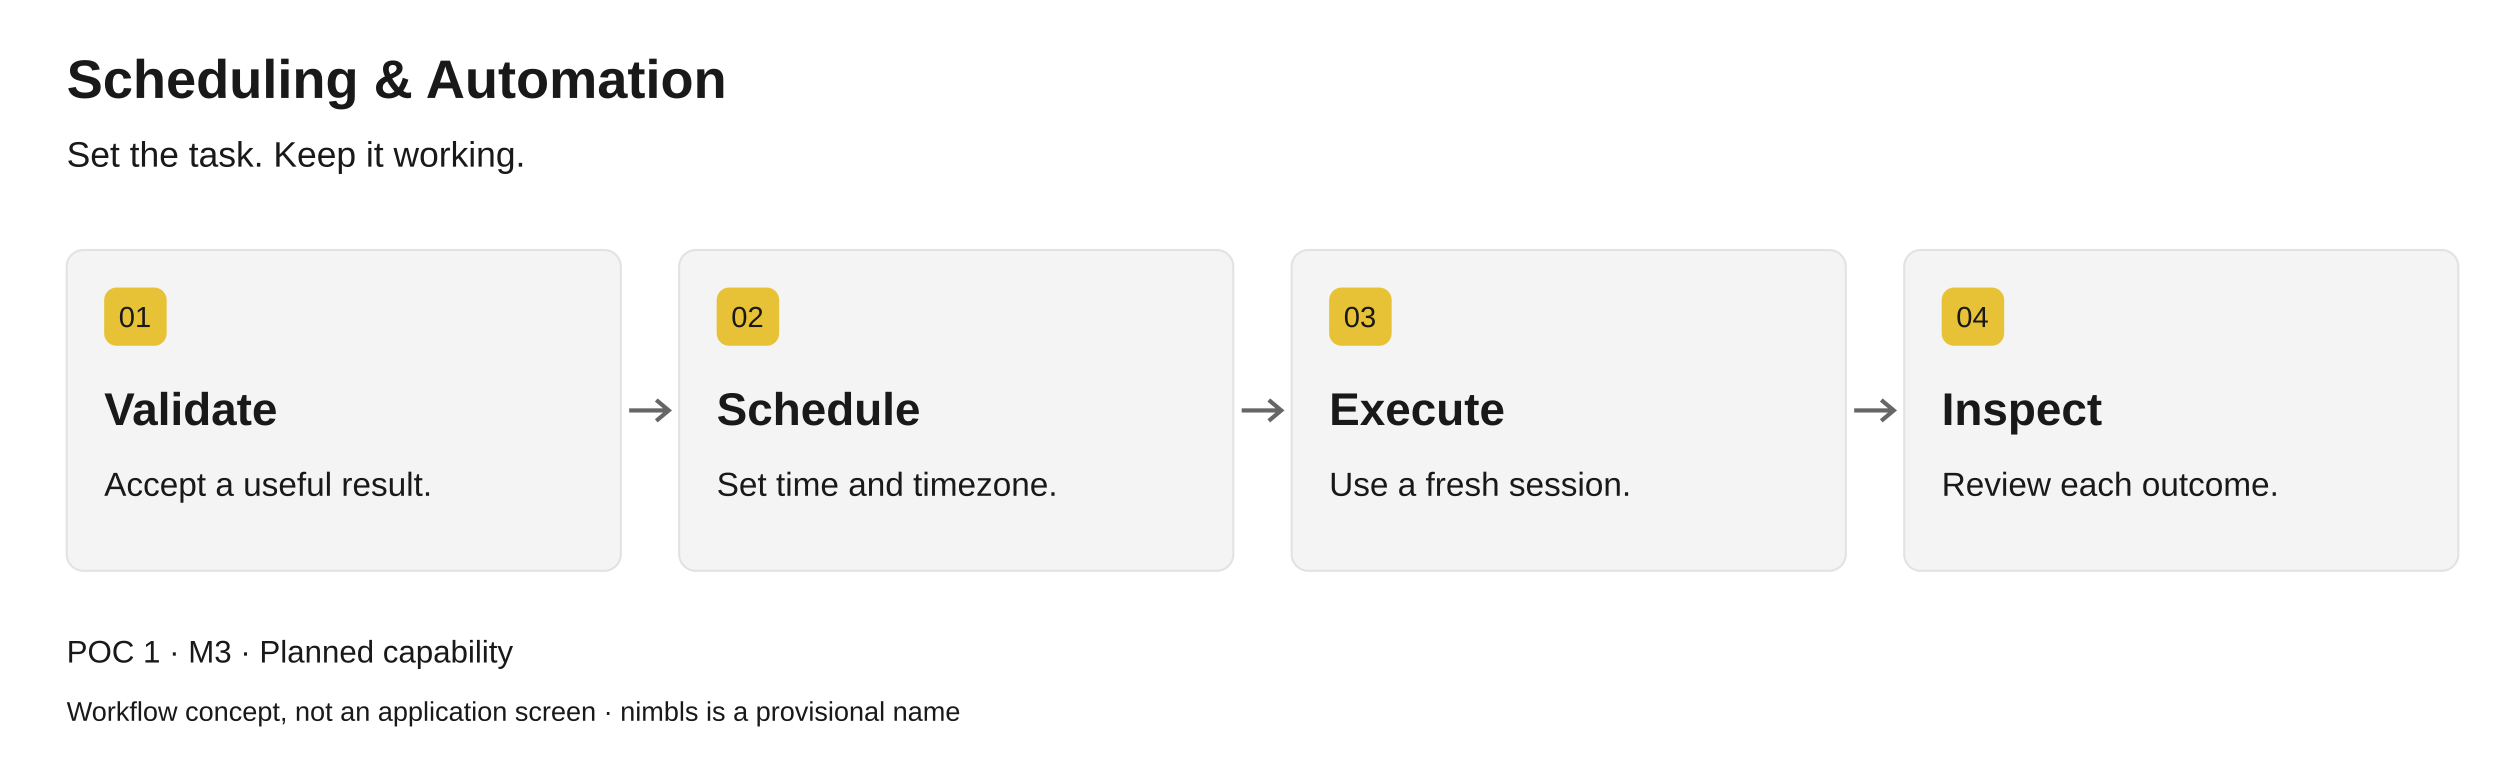
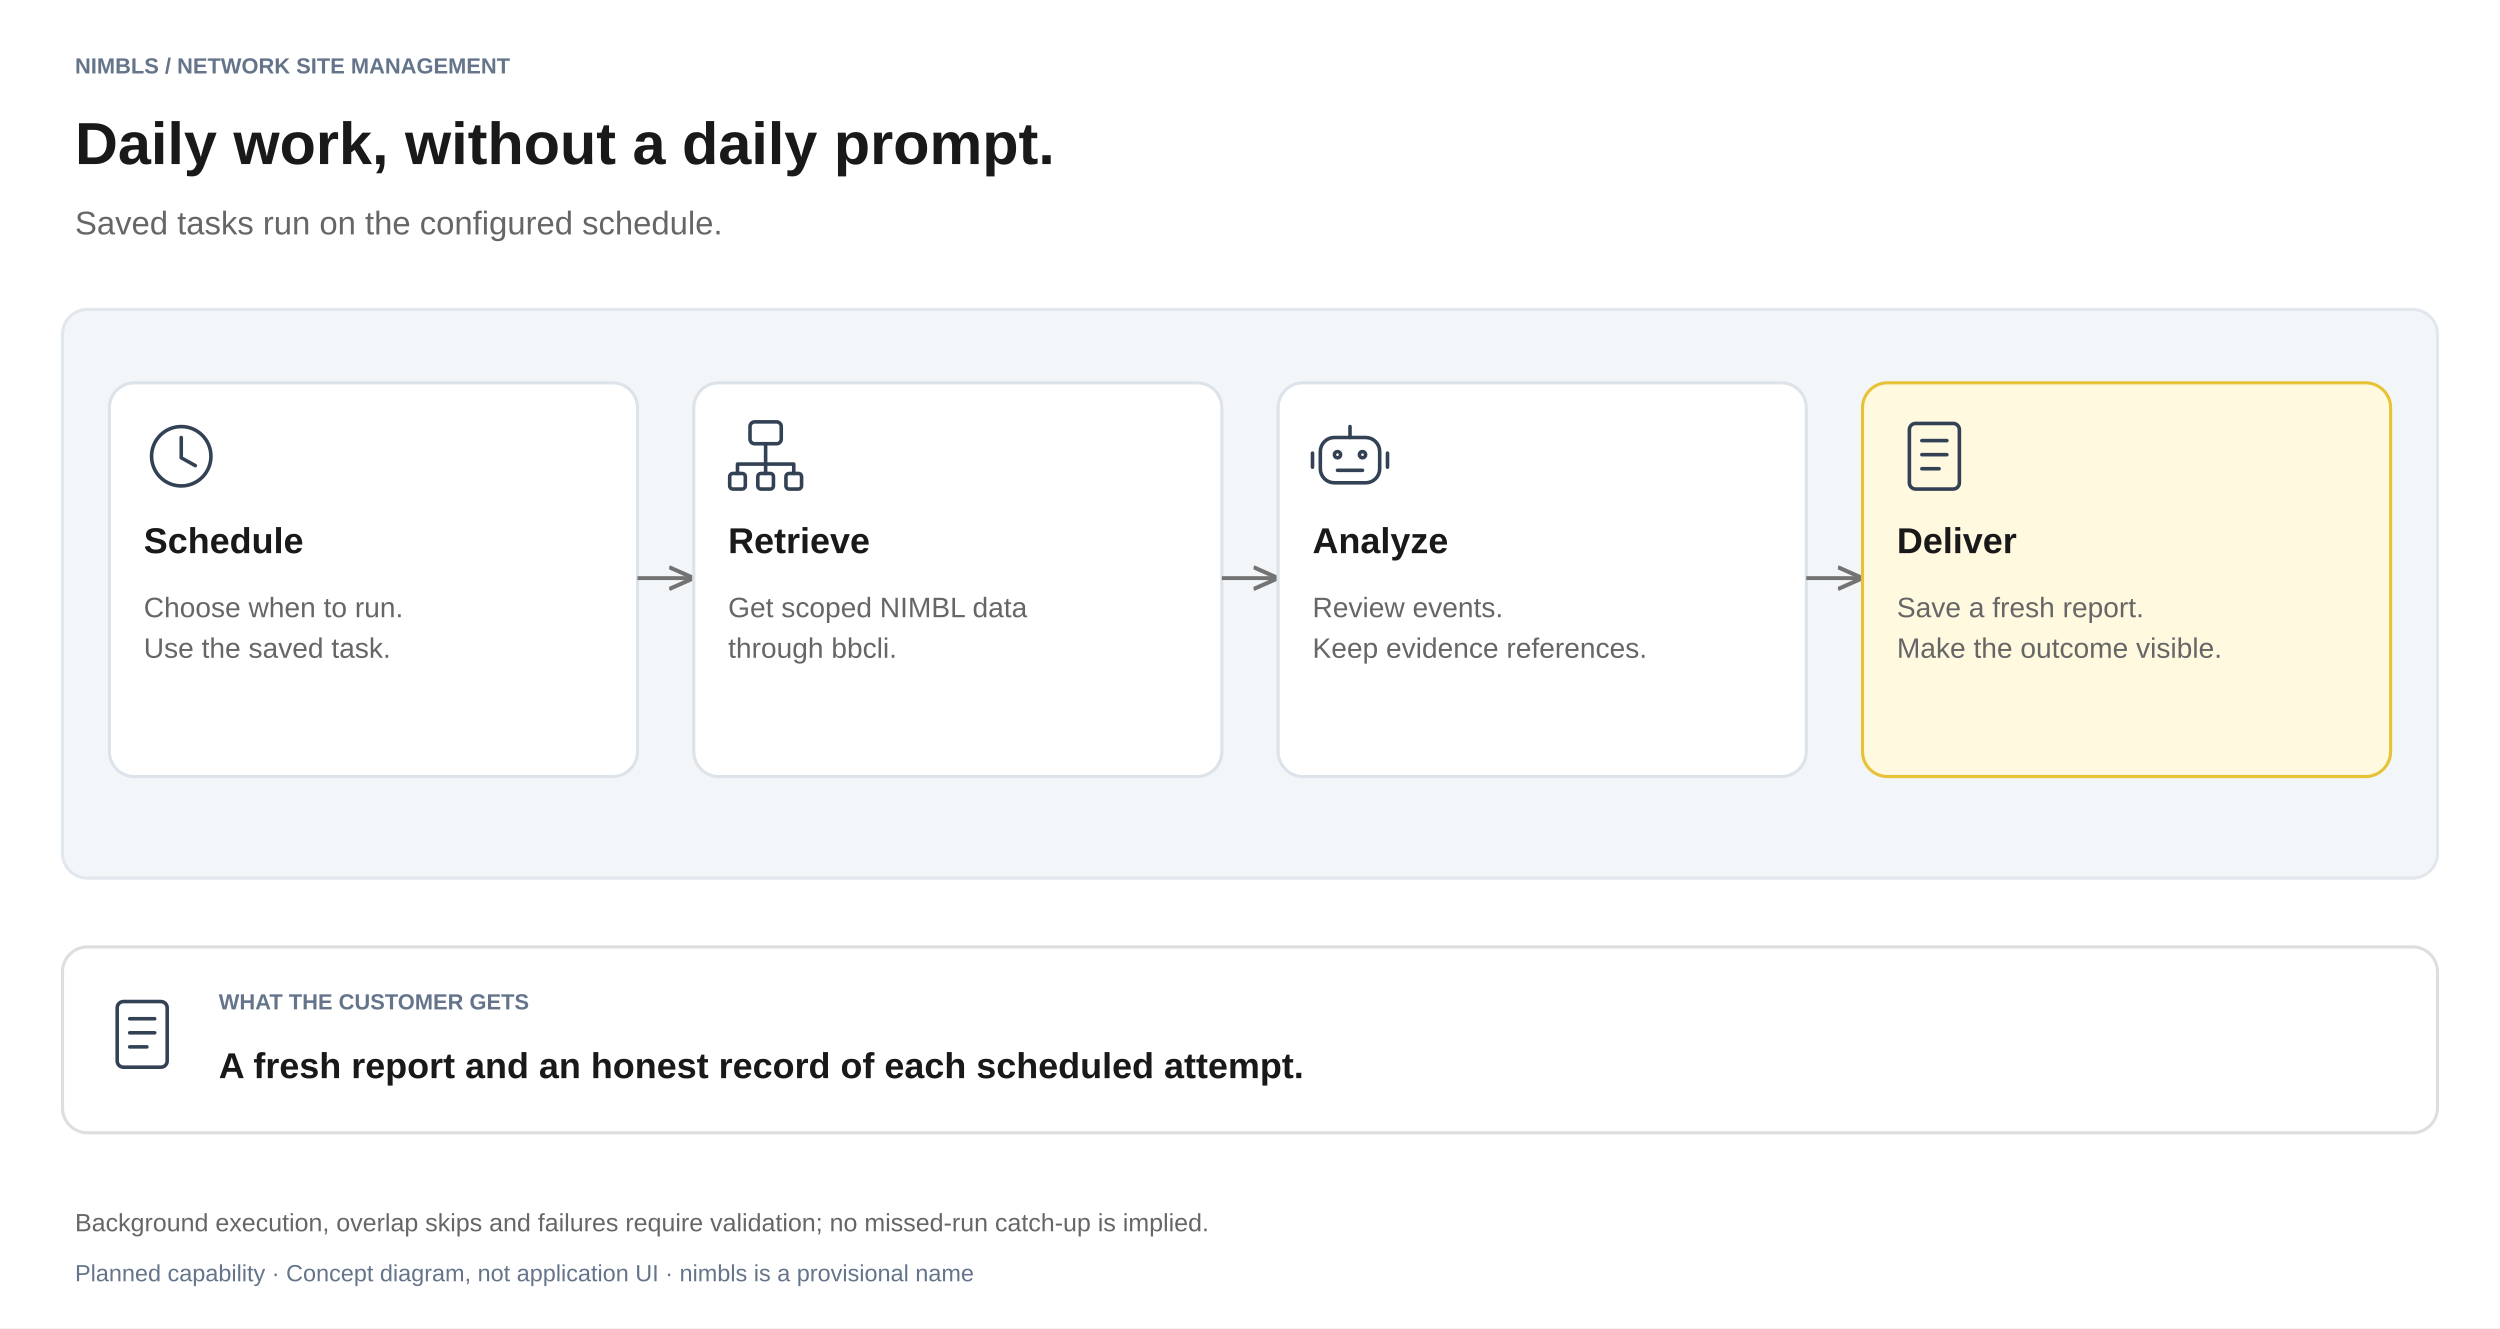
- <svg xmlns="http://www.w3.org/2000/svg" width="1200" height="370" viewBox="0 0 1200 370" role="img" aria-labelledby="title">
-   <style>text{font-family:Arial,sans-serif;fill:#191919}</style>
-   <rect width="1200" height="370" fill="#fff" />
-   <text x="32" y="47" font-size="26" font-weight="700">Scheduling &amp; Automation</text>
-   <text x="32" y="80" font-size="17" fill="#666">Set the task. Keep it working.</text>
-   <rect x="32" y="120" width="266" height="154" rx="8" fill="#f4f4f4" stroke="#e2e2e2" />
-   <rect x="50" y="138" width="30" height="28" rx="6" fill="#e8c236" />
-   <text x="57" y="157" font-size="14">01</text>
-   <text x="50" y="204" font-size="22" font-weight="700">Validate</text>
-   <text x="50" y="238" font-size="16">Accept a useful result.</text>
-   <path d="M302 197h19m-6-5 6 5-6 5" fill="none" stroke="#666" stroke-width="2" />
-   <rect x="326" y="120" width="266" height="154" rx="8" fill="#f4f4f4" stroke="#e2e2e2" />
-   <rect x="344" y="138" width="30" height="28" rx="6" fill="#e8c236" />
-   <text x="351" y="157" font-size="14">02</text>
-   <text x="344" y="204" font-size="22" font-weight="700">Schedule</text>
-   <text x="344" y="238" font-size="16">Set time and timezone.</text>
-   <path d="M596 197h19m-6-5 6 5-6 5" fill="none" stroke="#666" stroke-width="2" />
-   <rect x="620" y="120" width="266" height="154" rx="8" fill="#f4f4f4" stroke="#e2e2e2" />
-   <rect x="638" y="138" width="30" height="28" rx="6" fill="#e8c236" />
-   <text x="645" y="157" font-size="14">03</text>
-   <text x="638" y="204" font-size="22" font-weight="700">Execute</text>
-   <text x="638" y="238" font-size="16">Use a fresh session.</text>
-   <path d="M890 197h19m-6-5 6 5-6 5" fill="none" stroke="#666" stroke-width="2" />
-   <rect x="914" y="120" width="266" height="154" rx="8" fill="#f4f4f4" stroke="#e2e2e2" />
-   <rect x="932" y="138" width="30" height="28" rx="6" fill="#e8c236" />
-   <text x="939" y="157" font-size="14">04</text>
-   <text x="932" y="204" font-size="22" font-weight="700">Inspect</text>
-   <text x="932" y="238" font-size="16">Review each outcome.</text>
-   <text x="32" y="318" font-size="15">POC 1 · M3 · Planned capability</text>
-   <text x="32" y="346" font-size="13" fill="#666">Workflow concept, not an application screen · nimbls is a provisional name</text>
+ <svg xmlns="http://www.w3.org/2000/svg" width="1600" height="850" viewBox="0 0 1600 850" role="img" aria-labelledby="title">
+   <defs>
+     <marker id="arrow" viewBox="0 0 10 10" refX="9" refY="5" markerWidth="7" markerHeight="7" orient="auto">
+       <path d="M0 1L9 5L0 9" fill="none" stroke="#737373" stroke-width="1.5" />
+     </marker>
+     <marker id="back" viewBox="0 0 10 10" refX="1" refY="5" markerWidth="7" markerHeight="7" orient="auto">
+       <path d="M9 1L1 5L9 9" fill="none" stroke="#737373" stroke-width="1.5" />
+     </marker>
+   </defs>
+   <rect width="1600" height="850" fill="white" />
+   <g font-family="Arial,Helvetica,sans-serif">
+     <text x="48" y="47" font-size="14" fill="#64748b" font-weight="700">NIMBLS / NETWORK SITE MANAGEMENT</text>
+     <text x="48" y="105" font-size="38" fill="#191919" font-weight="700">Daily work, without a daily prompt.</text>
+     <text x="48" y="150" font-size="21" fill="#666" font-weight="400">Saved tasks run on the configured schedule.</text>
+     <rect x="40" y="198" width="1520" height="364" rx="16" fill="#f3f6f9" stroke="#e1e7ed" stroke-width="2" />
+     <rect x="70.0" y="245" width="338.0" height="252" rx="16" fill="#fff" stroke="#dce3e9" stroke-width="2" />
+     <g transform="translate(92.0 268) scale(1)" fill="none" stroke="#334155" stroke-width="2.3" stroke-linecap="round" stroke-linejoin="round">
+       <circle cx="24" cy="24" r="19" />
+       <path d="M24 12v13l9 5" />
+     </g>
+     <text x="92.0" y="354" font-size="23" fill="#191919" font-weight="700">Schedule</text>
+     <text x="92.0" y="395" font-size="18" fill="#666" font-weight="400">Choose when to run.</text>
+     <text x="92.0" y="421" font-size="18" fill="#666" font-weight="400">Use the saved task.</text>
+     <path d="M408.0 370h36" fill="none" stroke="#737373" stroke-width="2.5" marker-end="url(#arrow)" />
+     <rect x="444.0" y="245" width="338.0" height="252" rx="16" fill="#fff" stroke="#dce3e9" stroke-width="2" />
+     <g transform="translate(466.0 268) scale(1)" fill="none" stroke="#334155" stroke-width="2.3" stroke-linecap="round" stroke-linejoin="round">
+       <rect x="14" y="2" width="20" height="14" rx="3" />
+       <path d="M24 16v13M6 29h36M6 29v6m18-6v6m18-6v6" />
+       <rect x="1" y="35" width="10" height="10" rx="2" />
+       <rect x="19" y="35" width="10" height="10" rx="2" />
+       <rect x="37" y="35" width="10" height="10" rx="2" />
+     </g>
+     <text x="466.0" y="354" font-size="23" fill="#191919" font-weight="700">Retrieve</text>
+     <text x="466.0" y="395" font-size="18" fill="#666" font-weight="400">Get scoped NIMBL data</text>
+     <text x="466.0" y="421" font-size="18" fill="#666" font-weight="400">through bbcli.</text>
+     <path d="M782.0 370h36" fill="none" stroke="#737373" stroke-width="2.5" marker-end="url(#arrow)" />
+     <rect x="818.0" y="245" width="338.0" height="252" rx="16" fill="#fff" stroke="#dce3e9" stroke-width="2" />
+     <g transform="translate(840.0 268) scale(1)" fill="none" stroke="#334155" stroke-width="2.3" stroke-linecap="round" stroke-linejoin="round">
+       <rect x="5" y="12" width="38" height="29" rx="9" />
+       <path d="M24 5v7M0 22v9m48-9v9M16 33h16" />
+       <circle cx="16" cy="23" r="2" />
+       <circle cx="32" cy="23" r="2" />
+     </g>
+     <text x="840.0" y="354" font-size="23" fill="#191919" font-weight="700">Analyze</text>
+     <text x="840.0" y="395" font-size="18" fill="#666" font-weight="400">Review events.</text>
+     <text x="840.0" y="421" font-size="18" fill="#666" font-weight="400">Keep evidence references.</text>
+     <path d="M1156.0 370h36" fill="none" stroke="#737373" stroke-width="2.5" marker-end="url(#arrow)" />
+     <rect x="1192.0" y="245" width="338.0" height="252" rx="16" fill="#fff9df" stroke="#e8c236" stroke-width="2" />
+     <g transform="translate(1214.0 268) scale(1)" fill="none" stroke="#334155" stroke-width="2.3" stroke-linecap="round" stroke-linejoin="round">
+       <rect x="8" y="3" width="32" height="42" rx="4" />
+       <path d="M16 14h16M16 23h16M16 32h11" />
+     </g>
+     <text x="1214.0" y="354" font-size="23" fill="#191919" font-weight="700">Deliver</text>
+     <text x="1214.0" y="395" font-size="18" fill="#666" font-weight="400">Save a fresh report.</text>
+     <text x="1214.0" y="421" font-size="18" fill="#666" font-weight="400">Make the outcome visible.</text>
+     <rect x="40" y="606" width="1520" height="119" rx="16" fill="#fff" stroke="#dedede" stroke-width="2" />
+     <g transform="translate(67 638) scale(1)" fill="none" stroke="#334155" stroke-width="2.3" stroke-linecap="round" stroke-linejoin="round">
+       <rect x="8" y="3" width="32" height="42" rx="4" />
+       <path d="M16 14h16M16 23h16M16 32h11" />
+     </g>
+     <text x="140" y="646" font-size="14" fill="#64748b" font-weight="700">WHAT THE CUSTOMER GETS</text>
+     <text x="140" y="690" font-size="23" fill="#191919" font-weight="700">A fresh report and an honest record of each scheduled attempt.</text>
+     <text x="48" y="788" font-size="16" fill="#666" font-weight="400">Background execution, overlap skips and failures require validation; no missed-run catch-up is implied.</text>
+     <text x="48" y="820" font-size="15" fill="#64748b" font-weight="400">Planned capability · Concept diagram, not application UI · nimbls is a provisional name</text>
+   </g>
</svg>
